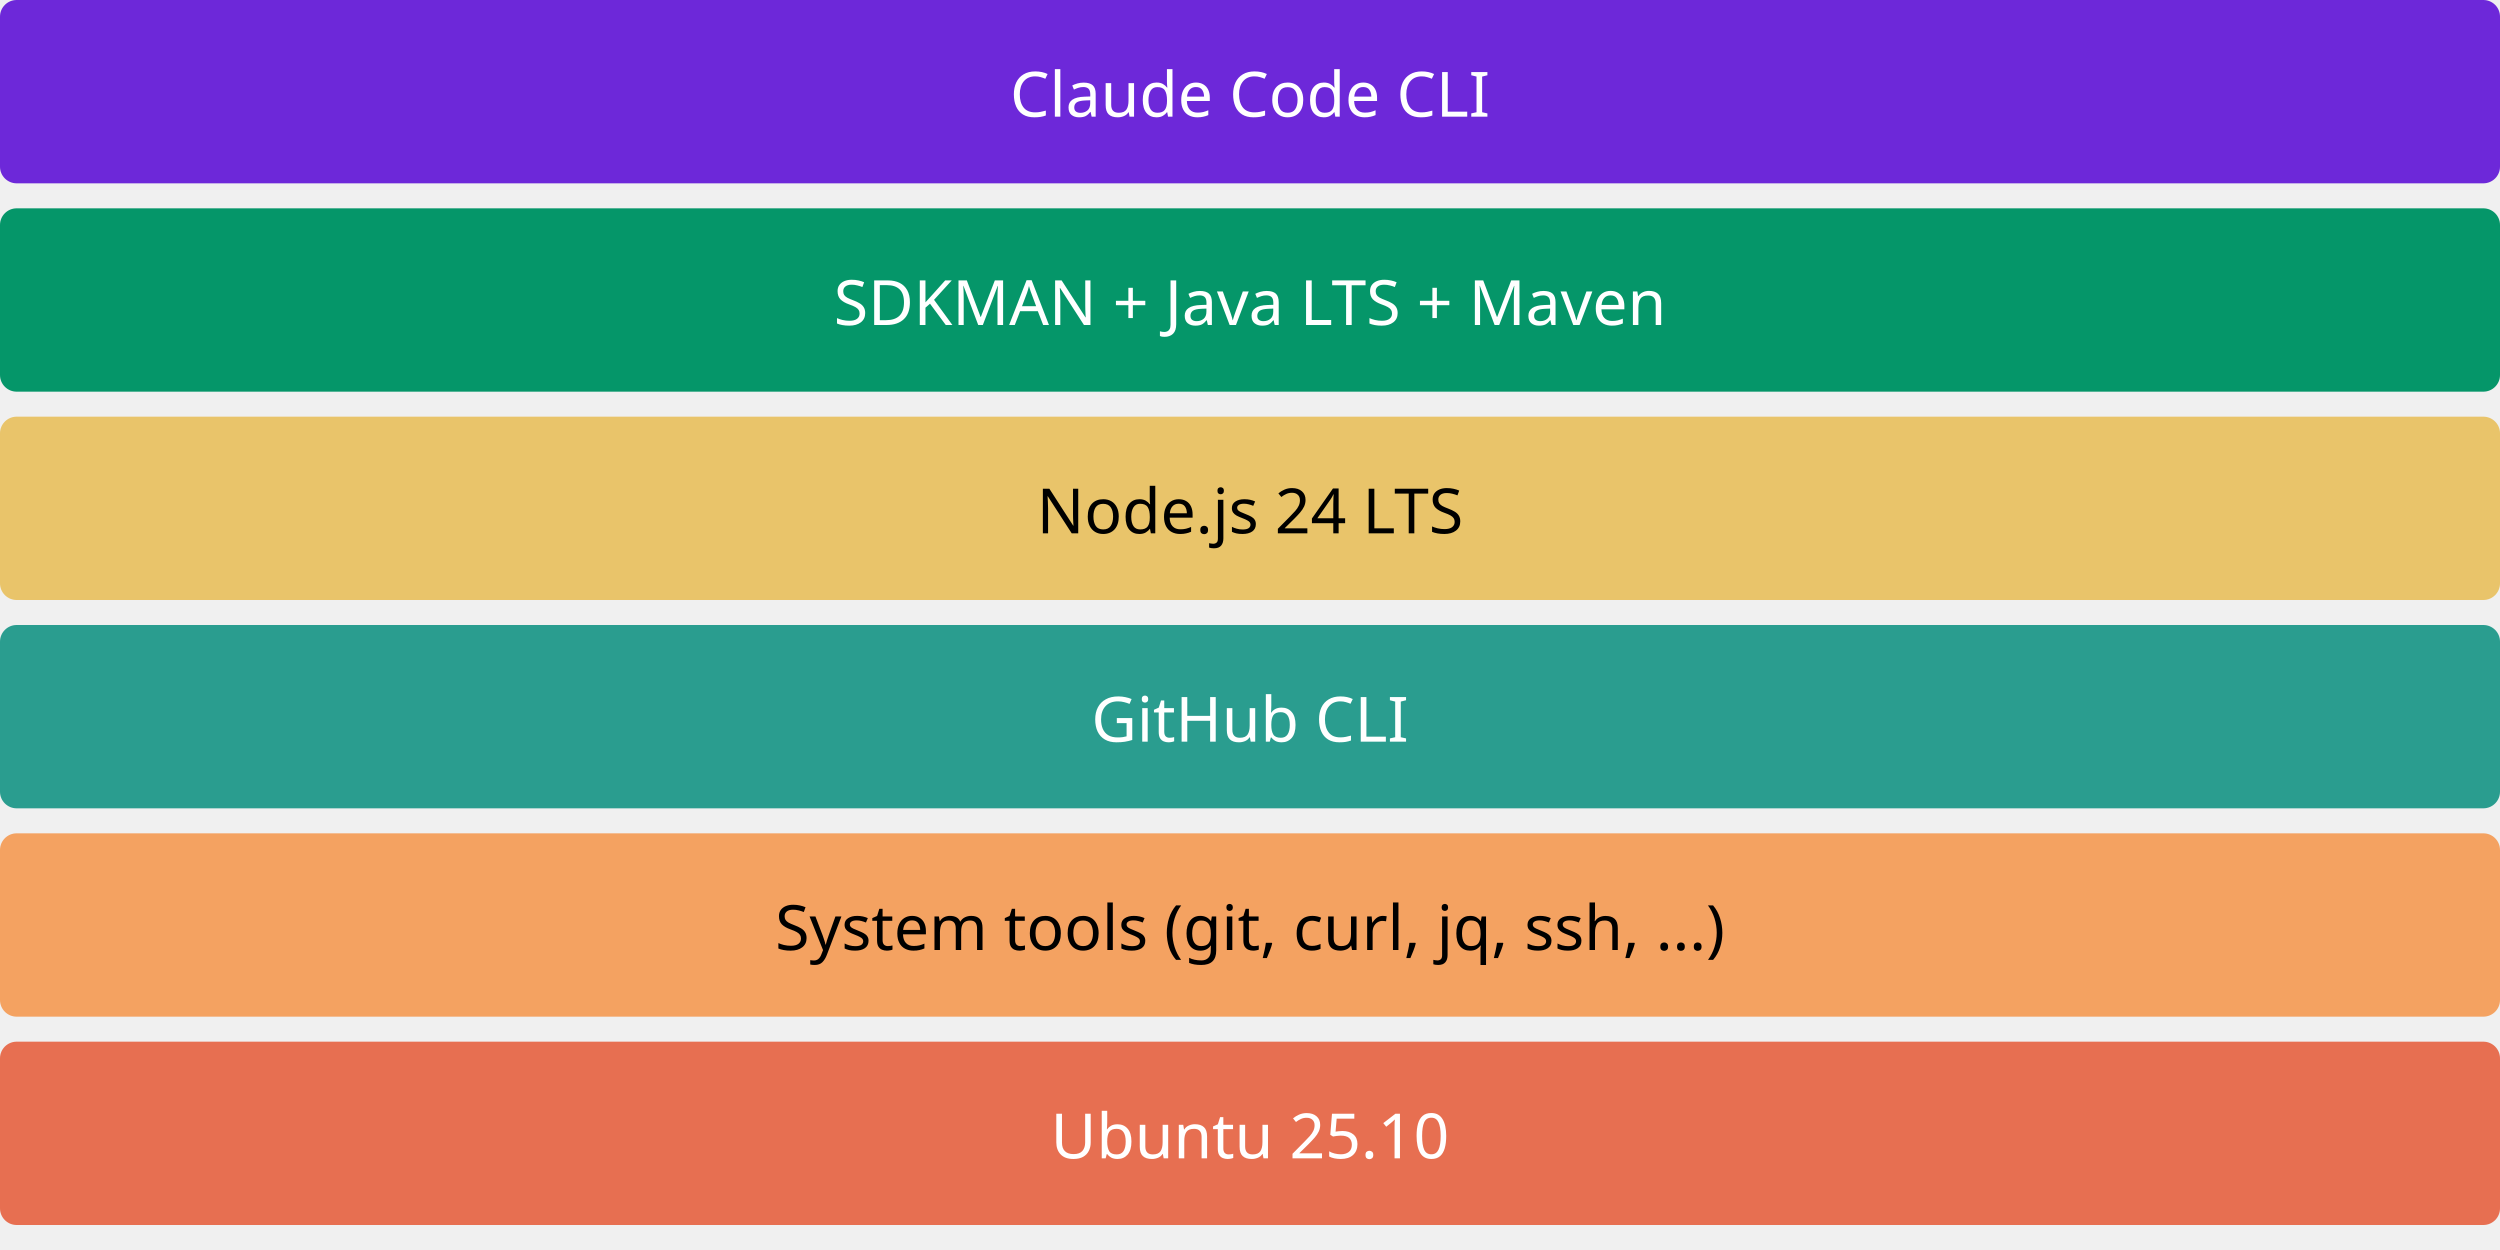
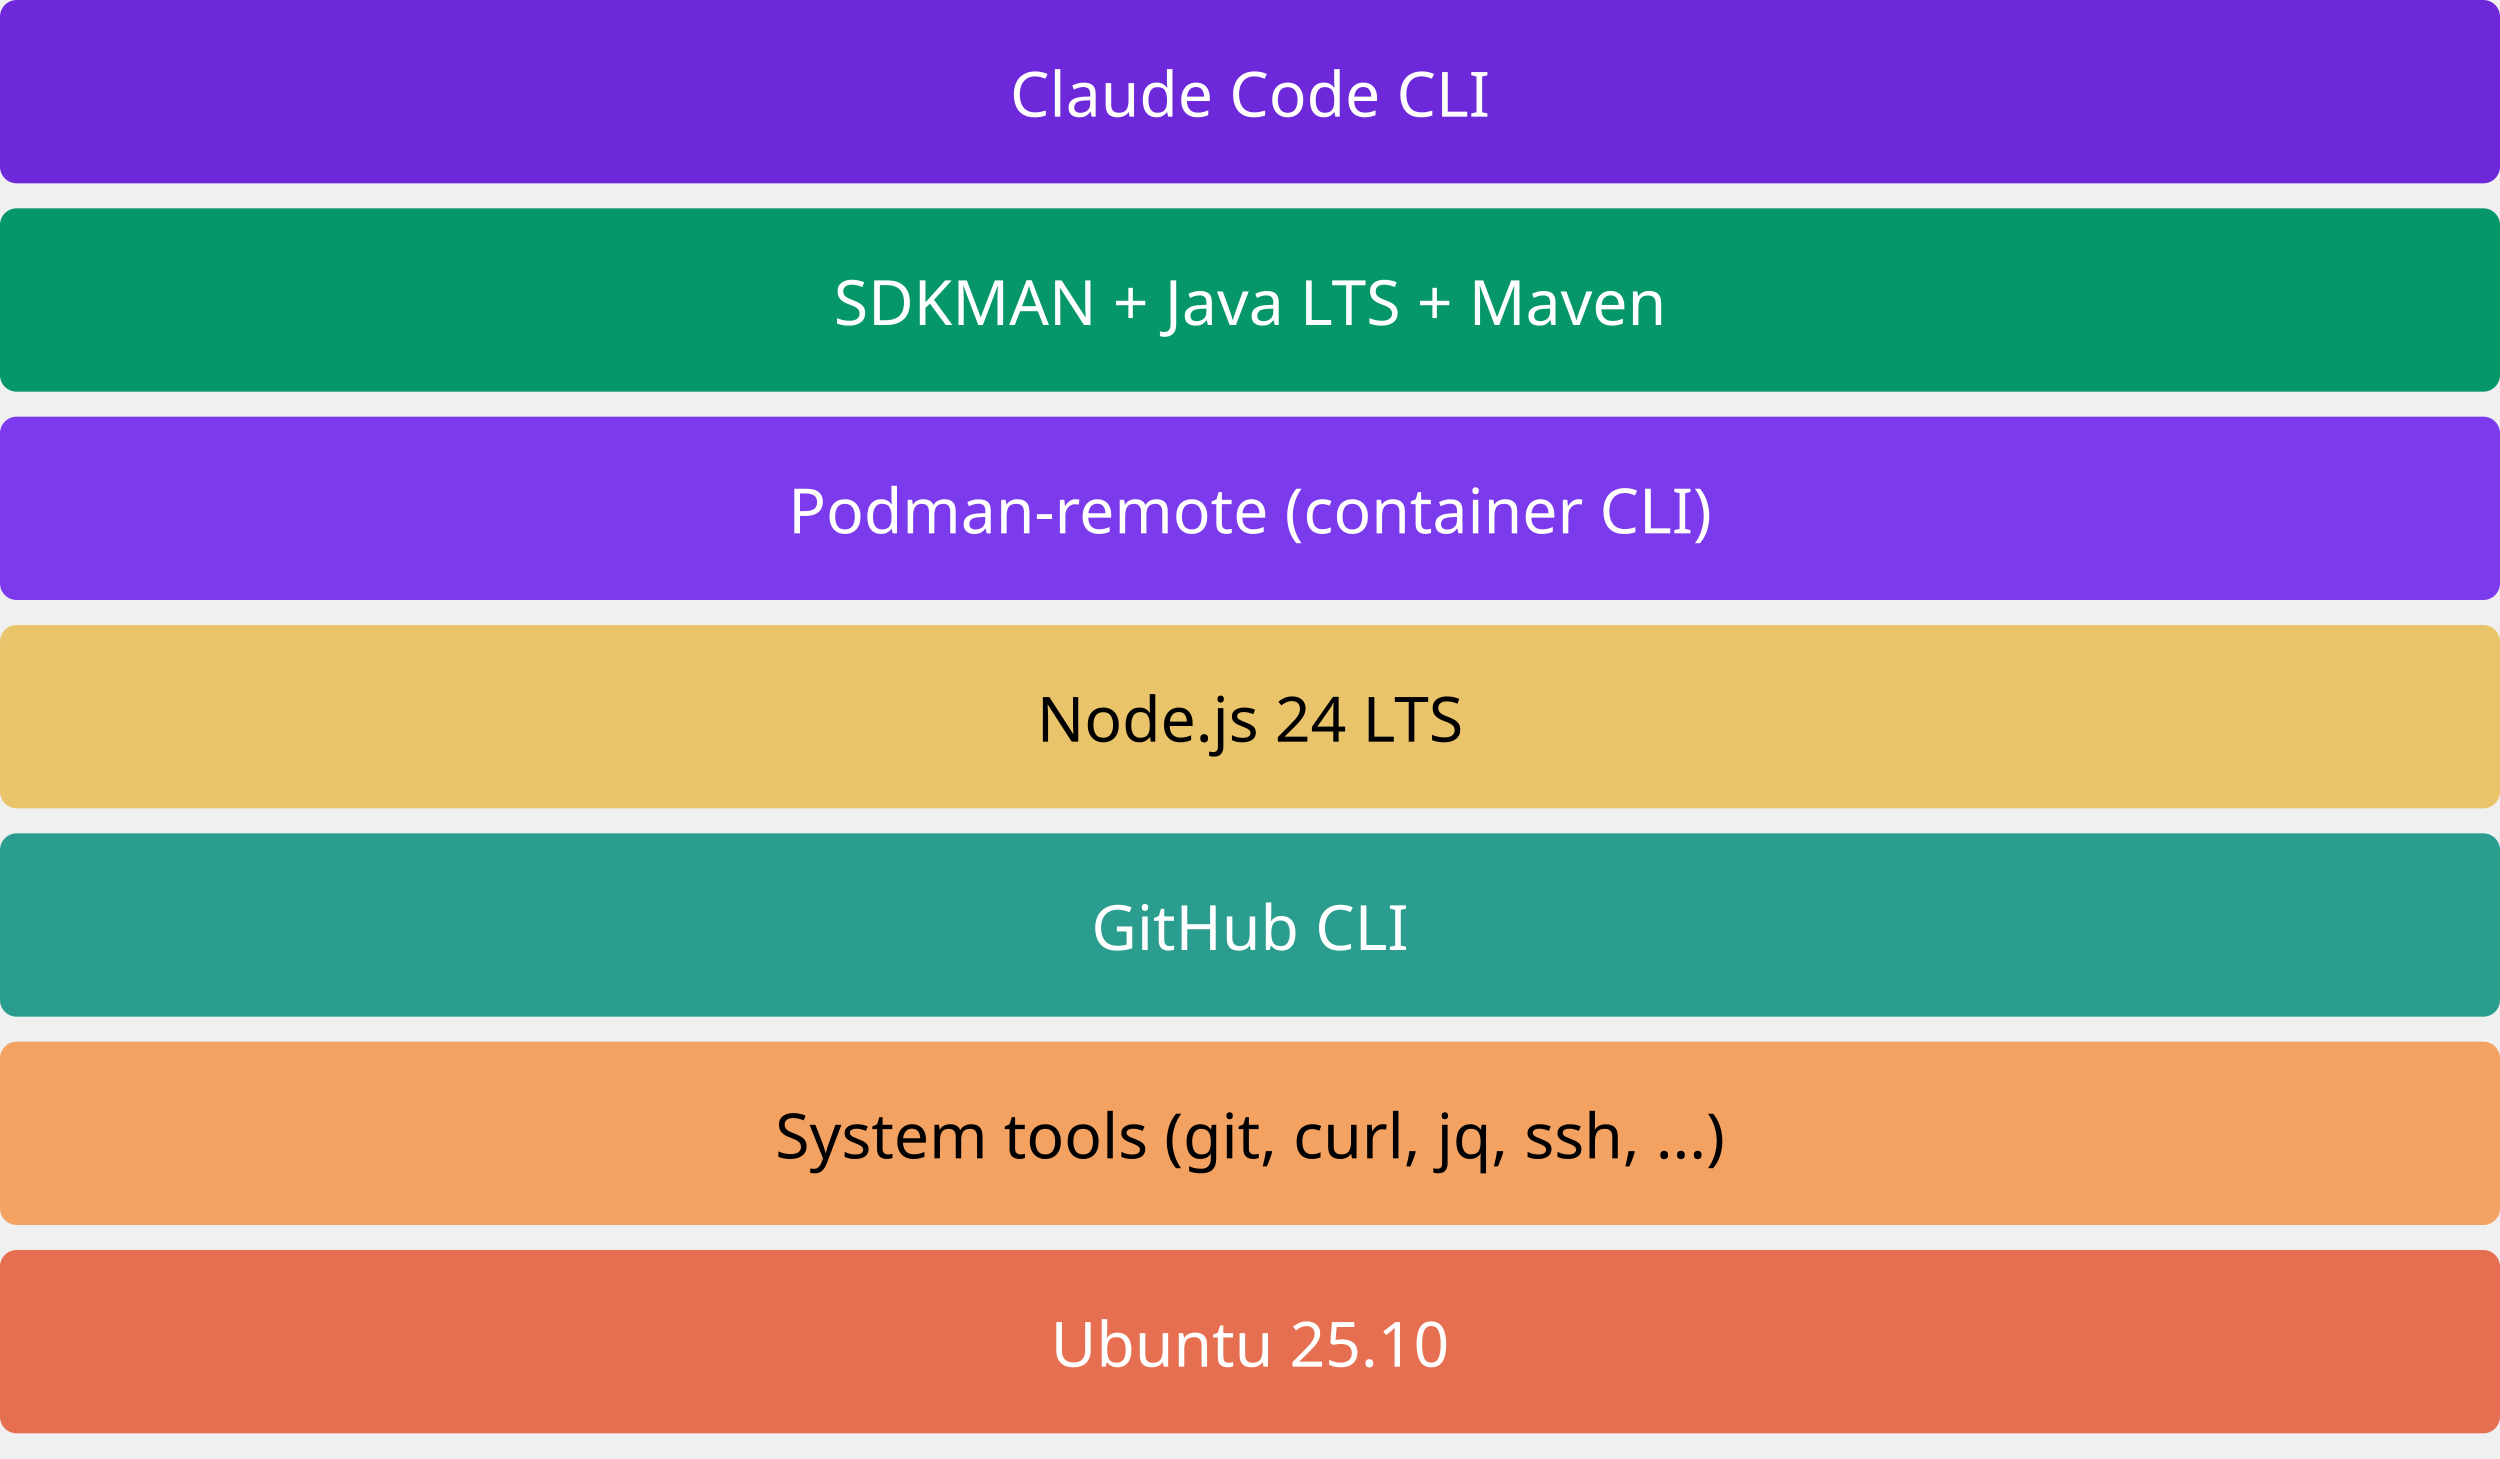
- <svg xmlns="http://www.w3.org/2000/svg" width="600" height="300" viewBox="0 0 600 300">
+ <svg xmlns="http://www.w3.org/2000/svg" width="600" height="350" viewBox="0 0 600 350">
  <rect x="0" y="0" width="600" height="44" rx="4" fill="#6d28d9" />
  <text x="300" y="28" text-anchor="middle" font-family="sans-serif" font-size="15" fill="#fff">Claude Code CLI</text>
  <rect x="0" y="50" width="600" height="44" rx="4" fill="#059669" />
  <text x="300" y="78" text-anchor="middle" font-family="sans-serif" font-size="15" fill="#fff">SDKMAN + Java LTS + Maven</text>
-   <rect x="0" y="100" width="600" height="44" rx="4" fill="#e9c46a" />
-   <text x="300" y="128" text-anchor="middle" font-family="sans-serif" font-size="15" fill="#000">Node.js 24 LTS</text>
-   <rect x="0" y="150" width="600" height="44" rx="4" fill="#2a9d8f" />
-   <text x="300" y="178" text-anchor="middle" font-family="sans-serif" font-size="15" fill="#fff">GitHub CLI</text>
-   <rect x="0" y="200" width="600" height="44" rx="4" fill="#f4a261" />
-   <text x="300" y="228" text-anchor="middle" font-family="sans-serif" font-size="15" fill="#000">System tools (git, curl, jq, ssh, ...)</text>
-   <rect x="0" y="250" width="600" height="44" rx="4" fill="#e76f51" />
-   <text x="300" y="278" text-anchor="middle" font-family="sans-serif" font-size="15" fill="#fff">Ubuntu 25.10</text>
+   <rect x="0" y="100" width="600" height="44" rx="4" fill="#7c3aed" />
+   <text x="300" y="128" text-anchor="middle" font-family="sans-serif" font-size="15" fill="#fff">Podman-remote (container CLI)</text>
+   <rect x="0" y="150" width="600" height="44" rx="4" fill="#e9c46a" />
+   <text x="300" y="178" text-anchor="middle" font-family="sans-serif" font-size="15" fill="#000">Node.js 24 LTS</text>
+   <rect x="0" y="200" width="600" height="44" rx="4" fill="#2a9d8f" />
+   <text x="300" y="228" text-anchor="middle" font-family="sans-serif" font-size="15" fill="#fff">GitHub CLI</text>
+   <rect x="0" y="250" width="600" height="44" rx="4" fill="#f4a261" />
+   <text x="300" y="278" text-anchor="middle" font-family="sans-serif" font-size="15" fill="#000">System tools (git, curl, jq, ssh, ...)</text>
+   <rect x="0" y="300" width="600" height="44" rx="4" fill="#e76f51" />
+   <text x="300" y="328" text-anchor="middle" font-family="sans-serif" font-size="15" fill="#fff">Ubuntu 25.10</text>
</svg>
